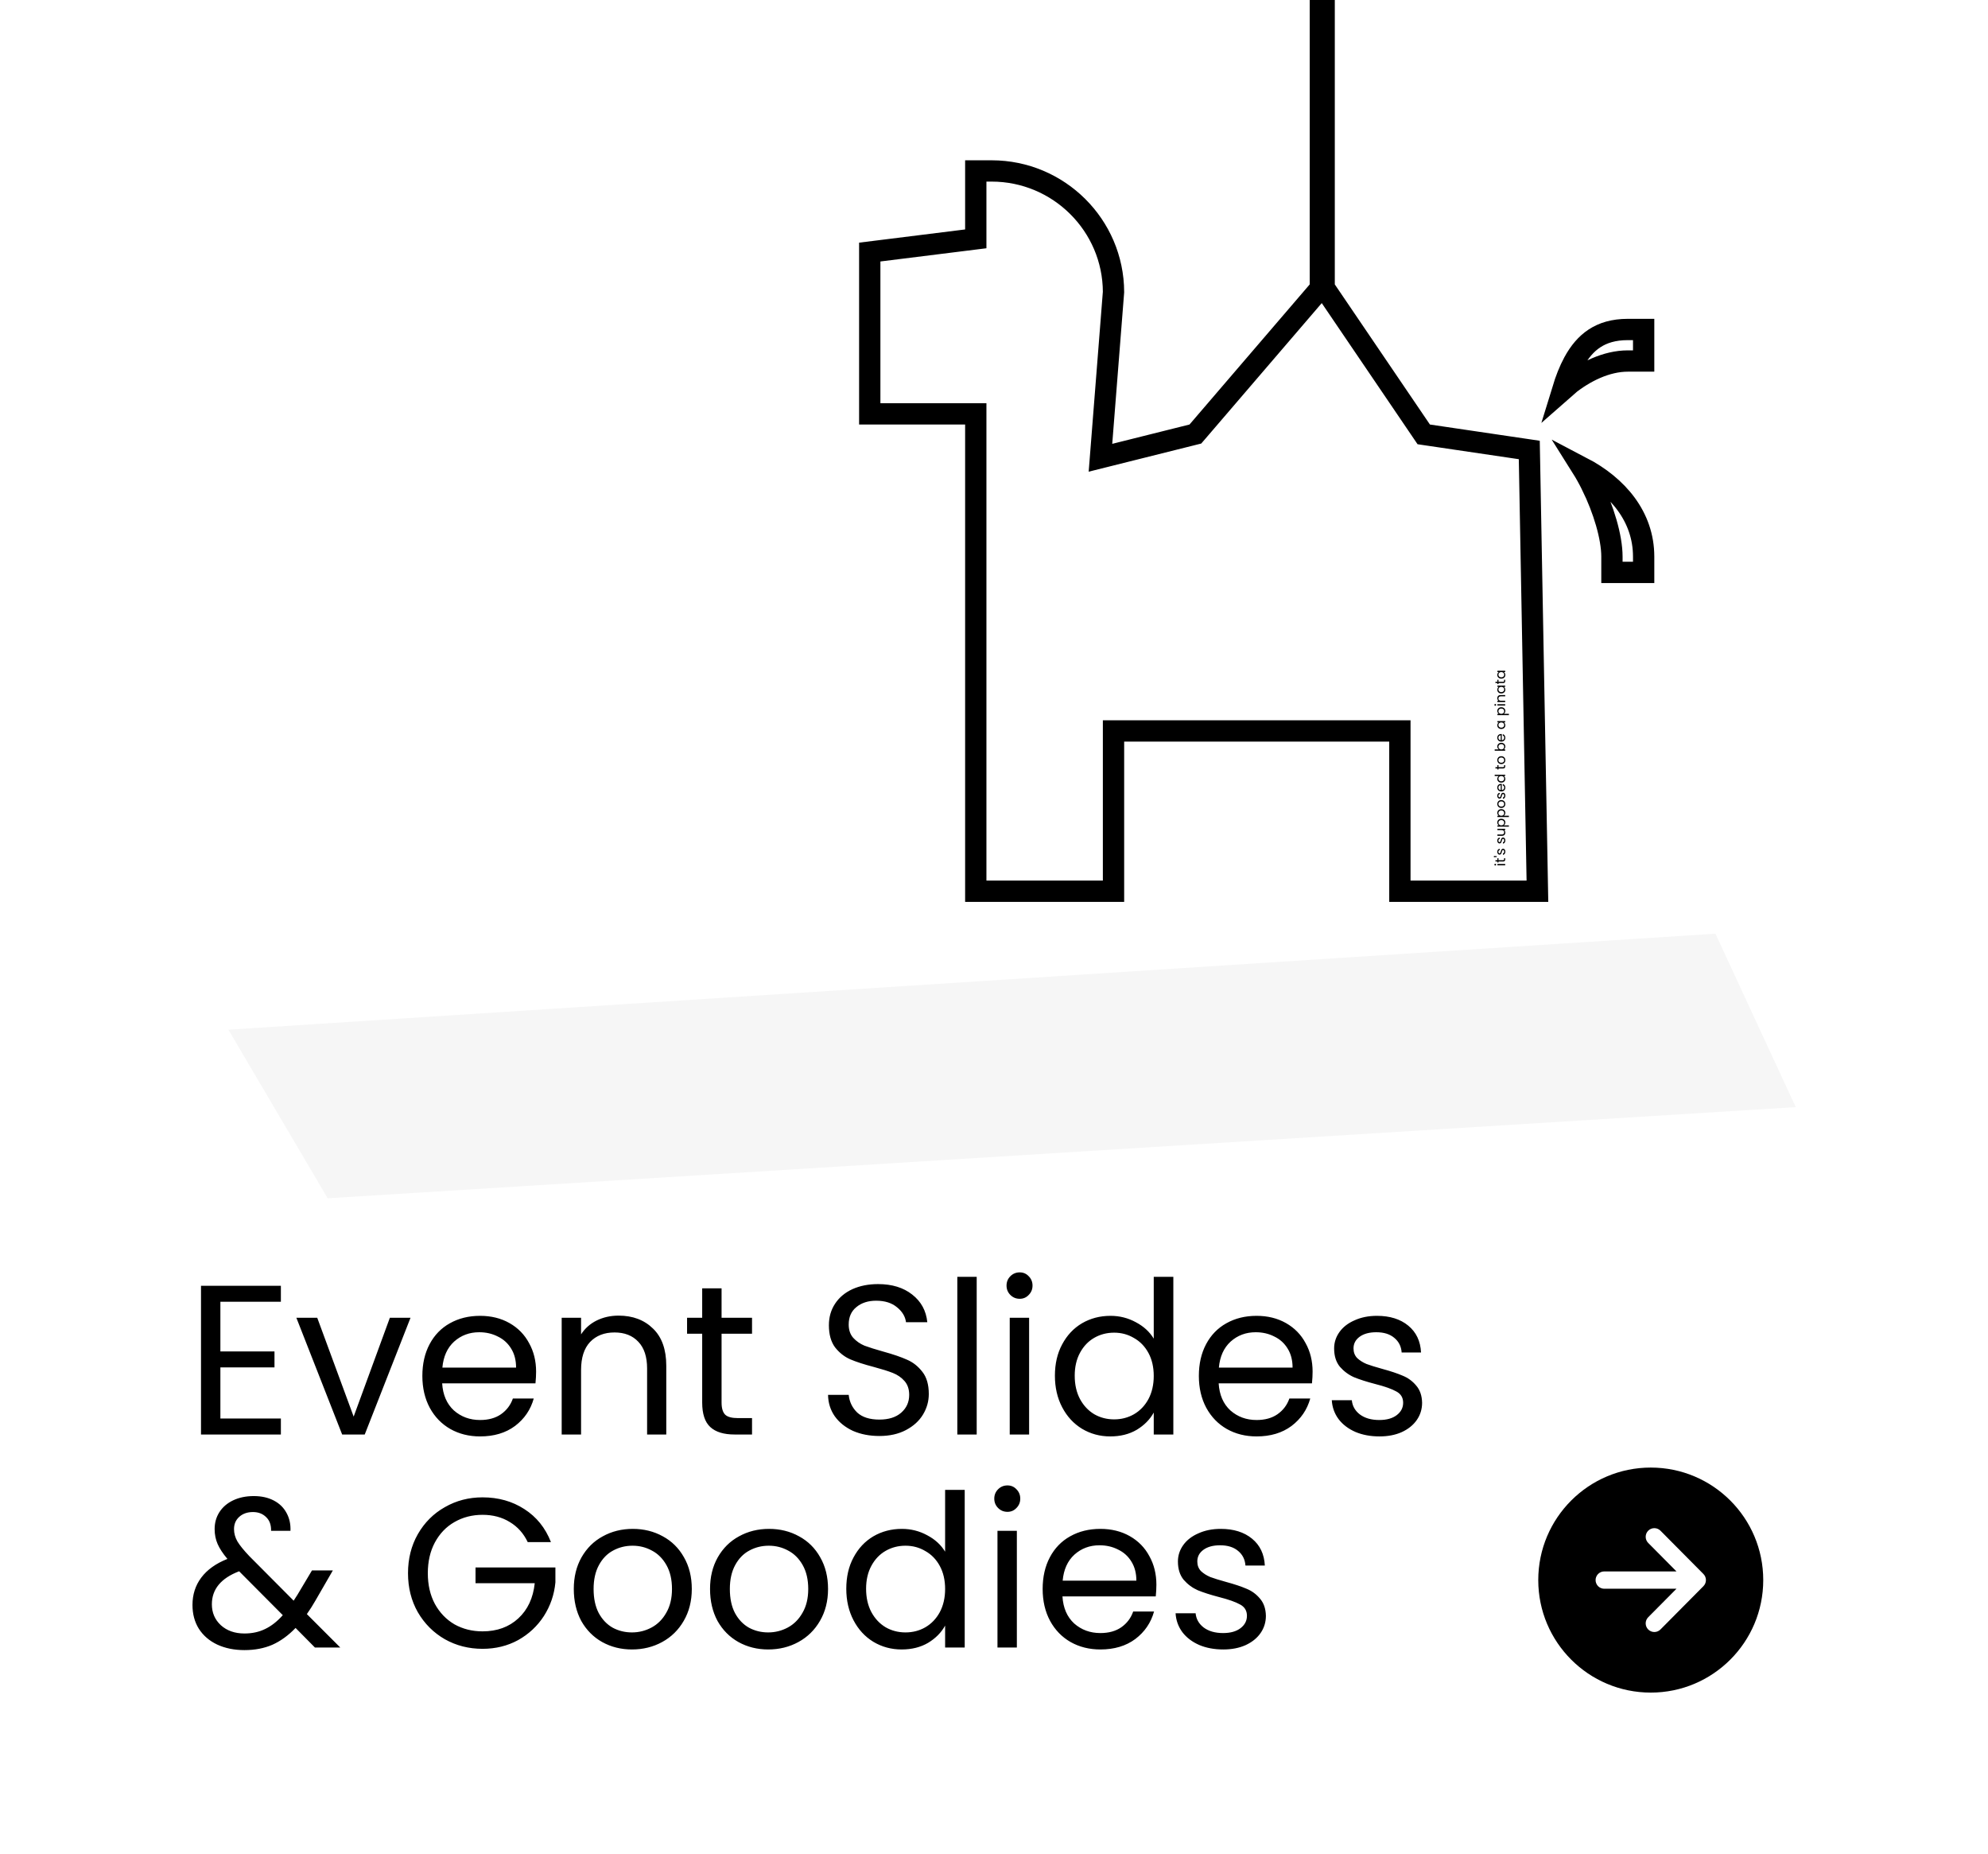
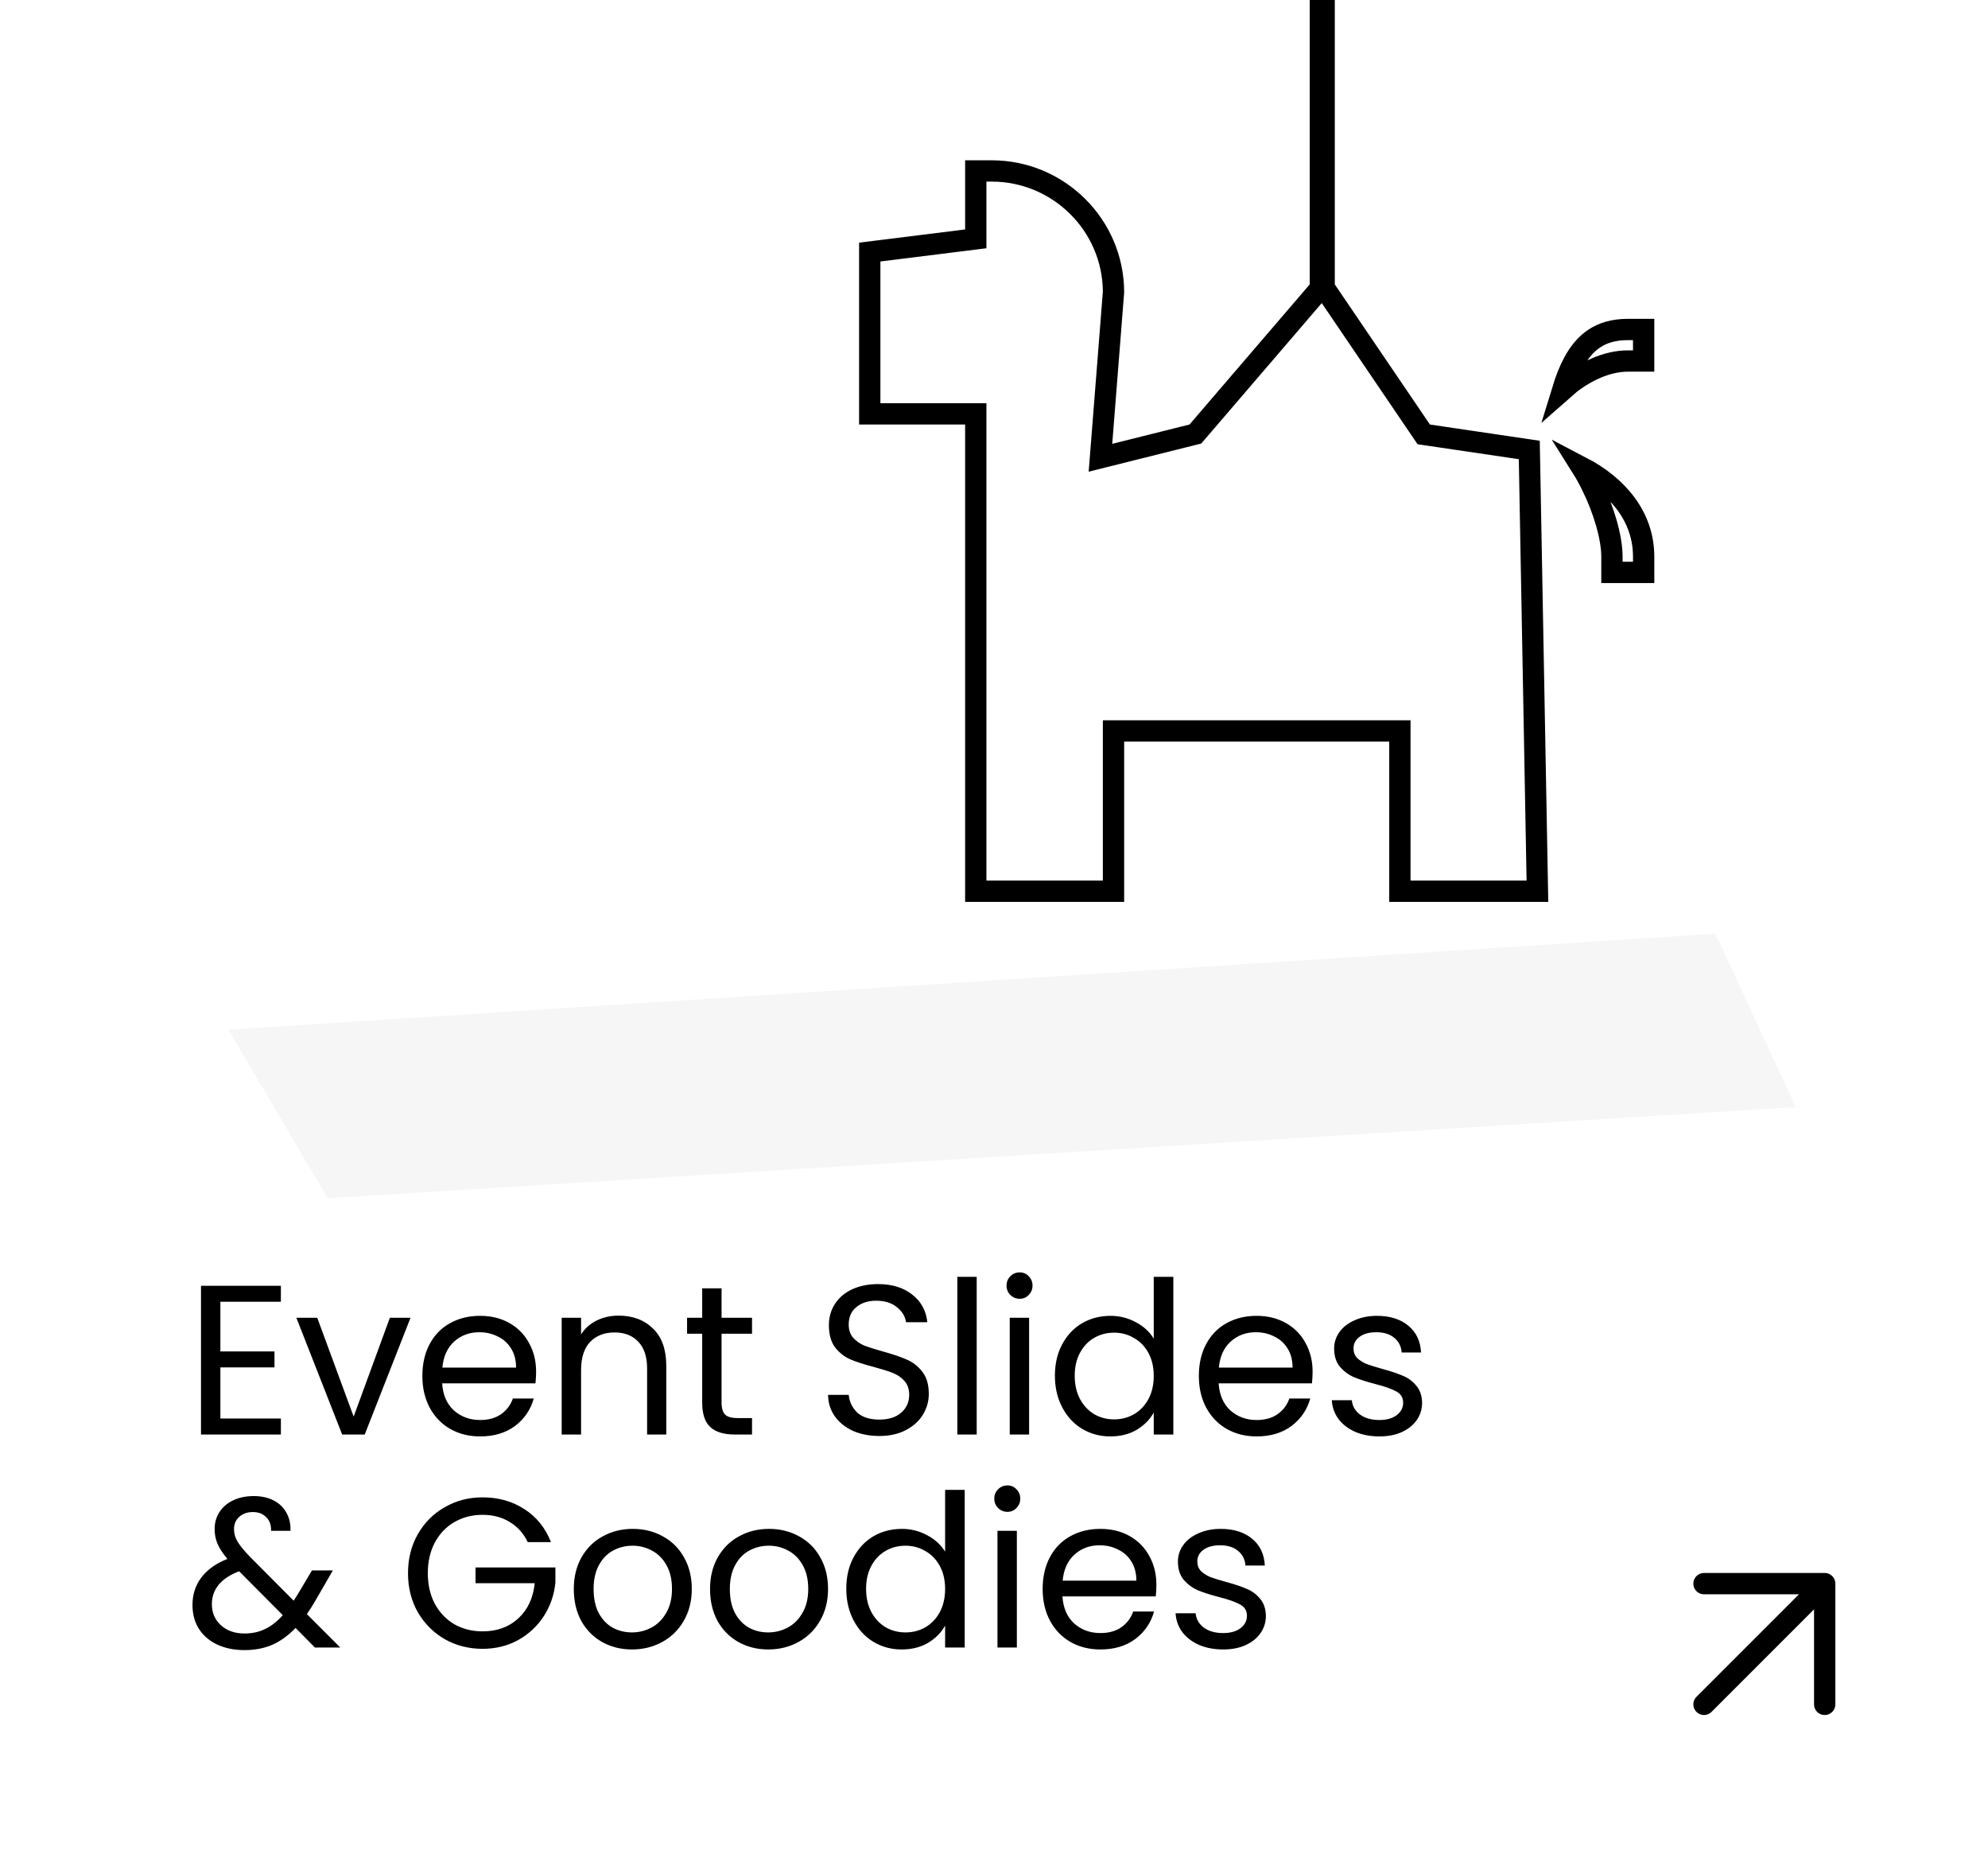
- <svg xmlns="http://www.w3.org/2000/svg" width="280" height="261" fill="none">
-   <path d="M248.344 222.5c0-8.75-7.094-15.844-15.844-15.844s-15.844 7.094-15.844 15.844 7.094 15.844 15.844 15.844 15.844-7.094 15.844-15.844zm-16.198 6.959c-.114-.113-.204-.247-.266-.394-.062-.148-.094-.306-.095-.466 0-.16.031-.319.091-.467.061-.148.15-.283.263-.397l3.985-4.016h-10.175c-.323 0-.633-.129-.862-.357-.228-.229-.357-.539-.357-.862 0-.323.129-.633.357-.862.229-.228.539-.357.862-.357h10.175l-3.985-4.016c-.113-.114-.202-.249-.263-.397-.06-.148-.091-.307-.09-.467 0-.16.033-.319.094-.466.062-.148.153-.282.267-.395.113-.113.248-.202.396-.262.149-.061.307-.092.467-.091.324.001.633.131.861.361l6.047 6.094c.227.228.354.536.354.858 0 .322-.127.63-.354.858l-6.047 6.094c-.113.114-.247.205-.395.267-.147.062-.306.094-.466.094-.16.001-.319-.03-.467-.091-.149-.06-.284-.15-.397-.263z" fill="#000" />
+ <svg xmlns="http://www.w3.org/2000/svg" fill="none" viewBox="0 0 280 261">
  <path d="M32.171 145l209.441-13.522 11.311 24.42-206.772 12.837L32.171 145z" fill="#F6F6F6" />
  <path d="M185.967 40.049V1.5h.533v39.01l.259.382 13.398 19.73.37.545.652.096 14.213 2.1 1.147 62.137h-19.372v-22.572h-40.334V125.5h-19.4V58.279H122.5V35.495l13.619-1.697 1.314-.164v-9.562h2.234c9.449 0 17.135 7.647 17.166 17.046l-1.675 21.264-.164 2.079 2.023-.506 10.882-2.721.463-.116.312-.362 16.931-19.73.362-.421v-.555zm34.787 14.269c-.223.18-.443.367-.658.558.433-1.412.936-2.713 1.559-3.86.795-1.462 1.748-2.599 2.936-3.374 1.176-.768 2.676-1.246 4.676-1.246h2.233v4.441h-2.233c-2.993 0-6.069 1.5-8.513 3.48zm3.421 13.998c-.428-.865-.897-1.713-1.399-2.511 5.069 2.649 8.724 6.957 8.724 12.579v2.221h-4.467v-2.221c0-2.75-1.185-6.684-2.858-10.067z" stroke="#000" stroke-width="3" />
-   <path d="M210.726 121.752c0 .035-.012.064-.036.088-.024.024-.053.036-.088.036-.035 0-.064-.012-.088-.036-.024-.024-.036-.053-.036-.088 0-.033.012-.061.036-.084.024-.024.053-.036.088-.036.035 0 .064.012.088.036.024.023.036.051.036.084zm.178-.088H212v.182h-1.096v-.182zm.15-.532h.646c.053 0 .091-.012.114-.034.021-.023.032-.062.032-.118v-.134H212v.164c0 .101-.023.177-.07.228-.047.05-.123.076-.23.076h-.646v.142h-.15v-.142h-.276v-.182h.276v-.286h.15v.286zm-.646-.599l.398.024v.126l-.398.026v-.176zm1.61-.614c0 .084-.014.159-.042.226-.029.067-.069.119-.12.158-.052.039-.111.06-.178.064v-.188c.055-.005.099-.031.134-.076.035-.047.052-.107.052-.182 0-.069-.015-.124-.046-.164-.031-.04-.069-.06-.116-.06-.048 0-.083.021-.106.064-.024.043-.047.109-.07.198-.021.081-.043.148-.064.2-.023.051-.055.095-.098.132-.044.036-.101.054-.172.054-.056 0-.107-.017-.154-.05s-.083-.081-.11-.142c-.028-.061-.042-.131-.042-.21 0-.121.031-.219.092-.294.061-.075.145-.115.252-.12v.182c-.057.004-.103.027-.138.07-.035.041-.052.097-.052.168 0 .065.014.117.042.156.028.039.065.058.11.058.036 0 .066-.011.09-.034.023-.024.041-.053.056-.088.013-.036.029-.085.046-.148.021-.079.043-.143.064-.192.02-.049.051-.091.092-.126.041-.036.095-.055.162-.056.06 0 .114.017.162.05s.086.081.114.142c.027.06.04.129.04.208zm0-1.578c0 .084-.014.159-.042.226-.029.066-.069.119-.12.158-.052.038-.111.06-.178.064v-.188c.055-.006.099-.031.134-.076.035-.047.052-.108.052-.182 0-.07-.015-.124-.046-.164-.031-.04-.069-.06-.116-.06-.048 0-.083.021-.106.064-.024.042-.047.108-.07.198-.021.081-.043.148-.064.2-.023.05-.055.094-.098.132-.044.036-.101.054-.172.054-.056 0-.107-.017-.154-.05-.047-.034-.083-.081-.11-.142-.028-.062-.042-.132-.042-.21 0-.122.031-.22.092-.294.061-.075.145-.115.252-.12v.182c-.057.004-.103.027-.138.07-.035.041-.052.097-.052.168 0 .065.014.117.042.156.028.038.065.058.11.058.036 0 .066-.012.09-.034.023-.024.041-.054.056-.088.013-.036.029-.086.046-.148.021-.079.043-.143.064-.192.02-.05.051-.092.092-.126.041-.036.095-.055.162-.056.06 0 .114.016.162.05.048.033.086.08.114.142.027.06.04.129.04.208zm-1.114-1.629H212v.182h-.162c.056.035.1.083.132.146.031.061.046.129.046.204 0 .085-.017.162-.052.23-.036.068-.089.122-.16.162-.071.039-.157.058-.258.058h-.642v-.18h.618c.108 0 .191-.027.25-.082.057-.055.086-.129.086-.224 0-.097-.03-.174-.09-.23-.06-.056-.147-.084-.262-.084h-.602v-.182zm.202-.489c-.063-.036-.115-.09-.156-.16-.043-.072-.064-.156-.064-.25 0-.098.023-.186.07-.264.047-.08.113-.143.198-.188.084-.046.182-.068.294-.068.111 0 .209.022.296.068.087.045.154.108.202.188.048.078.072.166.072.264 0 .093-.021.176-.062.248-.043.07-.095.124-.158.162h.722v.182h-1.616v-.182h.202zm.342-.744c-.083 0-.155.016-.216.05-.061.033-.108.078-.14.136-.032.056-.048.118-.048.186 0 .066.017.128.05.186.032.056.079.101.142.136.061.033.133.05.214.05.083 0 .155-.017.218-.05.061-.035.109-.08.142-.136.032-.058.048-.12.048-.186 0-.068-.016-.13-.048-.186-.033-.058-.081-.103-.142-.136-.063-.034-.136-.05-.22-.05zm-.342-.608c-.063-.036-.115-.089-.156-.16-.043-.072-.064-.155-.064-.25 0-.097.023-.185.07-.264.047-.08.113-.143.198-.188.084-.045.182-.068.294-.068.111 0 .209.023.296.068.087.045.154.108.202.188.048.079.072.167.072.264 0 .093-.021.176-.062.248-.043.071-.095.125-.158.162h.722v.182h-1.616v-.182h.202zm.342-.744c-.083 0-.155.017-.216.05s-.108.079-.14.136c-.032.056-.048.118-.048.186 0 .067.017.129.05.186.032.056.079.101.142.136.061.033.133.05.214.05.083 0 .155-.017.218-.05.061-.035.109-.08.142-.136.032-.057.048-.119.048-.186 0-.068-.016-.13-.048-.186-.033-.057-.081-.103-.142-.136-.063-.033-.136-.05-.22-.05zm.57-.904c0 .103-.023.196-.07.28-.047.083-.113.148-.198.196-.087.047-.187.07-.3.07-.112 0-.211-.024-.296-.072-.087-.049-.153-.116-.198-.2-.047-.084-.07-.178-.07-.282 0-.104.023-.198.07-.282.045-.084.111-.15.196-.198.085-.049.185-.074.298-.074.113 0 .213.026.3.076.085.05.151.117.198.202.047.086.07.18.07.284zm-.16 0c0-.065-.015-.126-.046-.184-.031-.057-.077-.103-.138-.138-.061-.036-.136-.054-.224-.054s-.163.018-.224.052c-.061.035-.107.08-.136.136-.031.056-.046.117-.046.182 0 .067.015.128.046.184.029.055.075.099.136.132.061.034.136.05.224.05.089 0 .165-.016.226-.048.061-.033.107-.077.138-.132.029-.054.044-.114.044-.18zm.16-1.189c0 .084-.014.16-.042.226-.029.067-.069.12-.12.158-.052.039-.111.06-.178.064v-.188c.055-.005.099-.03.134-.076s.052-.107.052-.182c0-.069-.015-.124-.046-.164-.031-.04-.069-.06-.116-.06-.048 0-.083.022-.106.064-.024.043-.047.109-.07.198-.021.082-.043.148-.064.2-.023.051-.055.095-.098.132-.044.036-.101.054-.172.054-.056 0-.107-.016-.154-.05-.047-.033-.083-.08-.11-.142-.028-.061-.042-.131-.042-.21 0-.121.031-.219.092-.294.061-.074.145-.114.252-.12v.182c-.057.004-.103.028-.138.07-.035.042-.052.098-.052.168 0 .066.014.118.042.156.028.039.065.058.11.058.036 0 .066-.011.09-.034.023-.024.041-.053.056-.088.013-.036.029-.085.046-.148.021-.078.043-.142.064-.192.02-.049.051-.091.092-.126.041-.036.095-.054.162-.056.06 0 .114.017.162.05.048.034.086.081.114.142.027.06.04.13.04.208zm-.608-1.657c.035 0 .071.002.11.006v.876c.108-.006.193-.043.254-.11.06-.068.09-.15.09-.246 0-.078-.018-.144-.054-.196-.037-.053-.087-.09-.148-.112v-.196c.105.03.191.088.258.176.065.088.098.198.098.328 0 .104-.023.198-.07.28-.047.082-.113.146-.198.192-.087.047-.187.07-.3.07-.113 0-.213-.022-.298-.068-.085-.045-.151-.108-.196-.19-.047-.082-.07-.177-.07-.284 0-.104.023-.196.068-.276.045-.08.108-.141.188-.184.079-.044.168-.066.268-.066zm-.038.188c-.069 0-.129.016-.178.046-.051.031-.089.073-.114.126-.027.052-.04.11-.04.174 0 .092.029.171.088.236.059.064.14.101.244.11v-.692zm.076-.36c-.112 0-.21-.023-.294-.068-.085-.045-.151-.107-.198-.186-.047-.08-.07-.169-.07-.268 0-.085.02-.165.06-.238.039-.073.09-.129.154-.168h-.58v-.184H212v.184h-.206c.065.036.119.089.162.16.041.071.062.153.062.248 0 .097-.024.186-.072.266-.048.079-.115.141-.202.186-.087.045-.185.068-.296.068zm.002-.928c-.083 0-.155.017-.216.05s-.108.079-.14.136c-.033.056-.05.118-.05.186s.016.13.048.186c.032.056.079.101.14.134.061.033.133.05.216.05.084 0 .157-.017.22-.05.061-.033.109-.078.142-.134.032-.056.048-.118.048-.186s-.016-.13-.048-.186c-.033-.057-.081-.103-.142-.136-.063-.033-.135-.05-.218-.05zm-.396-1.247h.646c.053 0 .091-.011.114-.034.021-.022.032-.062.032-.118v-.134H212v.164c0 .102-.023.178-.07.228-.047.051-.123.076-.23.076h-.646v.142h-.15v-.142h-.276v-.182h.276v-.286h.15v.286zm.964-.984c0 .102-.023.196-.07.28-.047.082-.113.148-.198.196-.087.046-.187.07-.3.07-.112 0-.211-.024-.296-.072-.087-.05-.153-.116-.198-.2-.047-.084-.07-.178-.07-.282 0-.104.023-.198.07-.282.045-.084.111-.15.196-.198.085-.05.185-.074.298-.074.113 0 .213.025.3.076.085.049.151.116.198.202.047.085.07.18.07.284zm-.16 0c0-.066-.015-.127-.046-.184-.031-.058-.077-.104-.138-.138-.061-.036-.136-.054-.224-.054s-.163.017-.224.052c-.061.034-.107.08-.136.136-.031.056-.046.116-.046.182 0 .066.015.128.046.184.029.054.075.098.136.132.061.033.136.05.224.05.089 0 .165-.016.226-.048.061-.034.107-.078.138-.132.029-.055.044-.115.044-.18zm-.75-1.517c-.065-.037-.119-.092-.16-.164-.041-.072-.062-.154-.062-.246 0-.098.023-.187.07-.266.047-.078.113-.14.198-.186.084-.045.182-.068.294-.068.111 0 .209.023.296.068.087.046.154.108.202.188.048.079.072.167.072.264 0 .095-.021.178-.062.25-.041.071-.094.124-.158.16H212v.182h-1.48v-.182h.588zm.34-.744c-.083 0-.155.017-.216.05-.061.034-.108.079-.14.136-.032.056-.048.118-.048.186 0 .067.017.129.05.186.032.056.079.102.142.136.061.034.133.05.214.05.083 0 .155-.016.218-.05.061-.034.109-.08.142-.136.032-.057.048-.119.048-.186 0-.068-.016-.13-.048-.186-.033-.057-.081-.102-.142-.136-.063-.033-.136-.05-.22-.05zm-.038-1.425c.035 0 .071.002.11.006v.876c.108-.007.193-.044.254-.11.06-.068.09-.15.09-.246 0-.079-.018-.144-.054-.196-.037-.054-.087-.091-.148-.112v-.196c.105.029.191.088.258.176.065.088.098.197.098.328 0 .104-.023.197-.07.28-.047.081-.113.145-.198.192-.087.046-.187.07-.3.07-.113 0-.213-.023-.298-.068-.085-.046-.151-.109-.196-.19-.047-.083-.07-.178-.07-.284 0-.104.023-.196.068-.276.045-.08.108-.142.188-.184.079-.044.168-.066.268-.066zm-.038.188c-.069 0-.129.015-.178.046-.051.03-.089.072-.114.126-.027.052-.04.11-.04.174 0 .092.029.17.088.236.059.064.14.1.244.11v-.692zm.076-.894c-.112 0-.21-.022-.294-.068-.085-.045-.151-.107-.198-.186-.047-.08-.07-.168-.07-.266 0-.096.021-.179.062-.25.041-.07.093-.123.156-.158h-.2v-.184H212v.184h-.204c.064.036.117.09.16.162.041.071.062.154.062.248 0 .098-.024.186-.072.264-.048.079-.115.141-.202.186-.087.046-.185.068-.296.068zm.002-.928c-.083 0-.155.017-.216.05-.061.034-.108.079-.14.136-.033.056-.05.118-.05.186s.016.13.048.186c.032.056.079.101.14.134.061.034.133.05.216.05.084 0 .157-.016.22-.05.061-.033.109-.078.142-.134.032-.056.048-.118.048-.186s-.016-.13-.048-.186c-.033-.057-.081-.102-.142-.136-.063-.033-.135-.05-.218-.05zm-.344-1.207c-.063-.036-.115-.089-.156-.16-.043-.072-.064-.155-.064-.25 0-.097.023-.185.07-.264.047-.08.113-.143.198-.188.084-.045.182-.068.294-.068.111 0 .209.023.296.068.087.045.154.108.202.188.048.079.072.167.072.264 0 .094-.021.176-.062.248-.043.071-.095.125-.158.162h.722v.182h-1.616v-.182h.202zm.342-.744c-.083 0-.155.017-.216.05-.061.033-.108.079-.14.136-.032.056-.048.117-.048.185 0 .067.017.129.05.186.032.056.079.102.142.136.061.034.133.05.214.05.083 0 .155-.016.218-.05.061-.034.109-.08.142-.136.032-.057.048-.119.048-.186 0-.068-.016-.13-.048-.185-.033-.057-.081-.103-.142-.136-.063-.033-.136-.05-.22-.05zm-.722-.52c0 .035-.012.064-.036.088-.024.024-.053.036-.088.036-.035 0-.064-.012-.088-.036-.024-.024-.036-.053-.036-.088 0-.033.012-.061.036-.084.024-.024.053-.036.088-.036.035 0 .064.012.088.036.024.023.036.051.036.084zm.178-.088H212v.182h-1.096v-.182zm-.02-.844c0-.133.041-.241.122-.324.08-.083.196-.124.348-.124H212v.18h-.62c-.109 0-.193.027-.25.082-.059.055-.088.129-.088.224 0 .096.03.173.09.23.06.056.147.084.262.084H212v.182h-1.096v-.182h.156c-.056-.036-.099-.085-.13-.146-.031-.063-.046-.131-.046-.206zm.564-.677c-.112 0-.21-.023-.294-.068-.085-.045-.151-.107-.198-.186-.047-.08-.07-.169-.07-.266 0-.096.021-.179.062-.25.041-.071.093-.123.156-.158h-.2v-.184H212v.184h-.204c.064.036.117.09.16.162.041.071.062.153.062.248 0 .097-.024.185-.072.264-.048.079-.115.141-.202.186-.087.045-.185.068-.296.068zm.002-.928c-.083 0-.155.017-.216.05-.061.033-.108.079-.14.136-.033.056-.05.118-.05.186s.016.13.048.186c.032.056.079.101.14.134.061.033.133.05.216.05.084 0 .157-.017.22-.05.061-.033.109-.078.142-.134.032-.056.048-.118.048-.186s-.016-.13-.048-.186c-.033-.057-.081-.103-.142-.136-.063-.033-.135-.05-.218-.05zm-.396-.714h.646c.053 0 .091-.011.114-.034.021-.023.032-.062.032-.118v-.134H212v.164c0 .101-.023.177-.07.228-.047.051-.123.076-.23.076h-.646v.142h-.15v-.142h-.276v-.182h.276v-.286h.15v.286zm.394-.439c-.112 0-.21-.023-.294-.068-.085-.045-.151-.107-.198-.186-.047-.08-.07-.169-.07-.266 0-.096.021-.179.062-.25.041-.071.093-.123.156-.158h-.2v-.184H212v.184h-.204c.064.036.117.09.16.162.041.071.062.153.062.248 0 .097-.024.185-.072.264-.048.079-.115.141-.202.186-.087.045-.185.068-.296.068zm.002-.928c-.083 0-.155.017-.216.05-.061.033-.108.079-.14.136-.033.056-.05.118-.05.186s.016.13.048.186c.032.056.079.101.14.134.061.033.133.05.216.05.084 0 .157-.017.22-.05.061-.033.109-.078.142-.134.032-.056.048-.118.048-.186s-.016-.13-.048-.186c-.033-.057-.081-.103-.142-.136-.063-.033-.135-.05-.218-.05zM31.04 183.31v6.99h7.62v2.25h-7.62v7.2h8.52V202H28.31v-20.94h11.25v2.25h-8.52zm18.771 16.17l5.1-13.92h2.91l-6.45 16.44h-3.18l-6.45-16.44h2.94l5.13 13.92zm25.696-6.33c0 .52-.03 1.07-.09 1.65h-13.14c.1 1.62.65 2.89 1.65 3.81 1.02.9 2.25 1.35 3.69 1.35 1.18 0 2.16-.27 2.94-.81.8-.56 1.36-1.3 1.68-2.22h2.94c-.44 1.58-1.32 2.87-2.64 3.87-1.32.98-2.96 1.47-4.92 1.47-1.56 0-2.96-.35-4.2-1.05-1.22-.7-2.18-1.69-2.88-2.97-.7-1.3-1.05-2.8-1.05-4.5 0-1.7.34-3.19 1.02-4.47.68-1.28 1.63-2.26 2.85-2.94 1.24-.7 2.66-1.05 4.26-1.05 1.56 0 2.94.34 4.14 1.02 1.2.68 2.12 1.62 2.76 2.82.66 1.18.99 2.52.99 4.02zm-2.82-.57c0-1.04-.23-1.93-.69-2.67-.46-.76-1.09-1.33-1.89-1.71-.78-.4-1.65-.6-2.61-.6-1.38 0-2.56.44-3.54 1.32-.96.88-1.51 2.1-1.65 3.66h10.38zm14.434-7.32c2 0 3.62.61 4.86 1.83 1.24 1.2 1.86 2.94 1.86 5.22V202h-2.7v-9.3c0-1.64-.41-2.89-1.23-3.75-.82-.88-1.94-1.32-3.36-1.32-1.44 0-2.59.45-3.45 1.35-.84.9-1.26 2.21-1.26 3.93V202h-2.73v-16.44h2.73v2.34c.54-.84 1.27-1.49 2.19-1.95.94-.46 1.97-.69 3.09-.69zm14.509 2.55v9.69c0 .8.17 1.37.51 1.71.34.32.93.48 1.77.48h2.01V202h-2.46c-1.52 0-2.66-.35-3.42-1.05-.76-.7-1.14-1.85-1.14-3.45v-9.69h-2.13v-2.25h2.13v-4.14h2.73v4.14h4.29v2.25h-4.29zm22.226 14.4c-1.38 0-2.62-.24-3.72-.72-1.08-.5-1.93-1.18-2.55-2.04-.62-.88-.94-1.89-.96-3.03h2.91c.1.98.5 1.81 1.2 2.49.72.66 1.76.99 3.12.99 1.3 0 2.32-.32 3.06-.96.76-.66 1.14-1.5 1.14-2.52 0-.8-.22-1.45-.66-1.95-.44-.5-.99-.88-1.65-1.14-.66-.26-1.55-.54-2.67-.84-1.38-.36-2.49-.72-3.33-1.08-.82-.36-1.53-.92-2.13-1.68-.58-.78-.87-1.82-.87-3.12 0-1.14.29-2.15.87-3.03.58-.88 1.39-1.56 2.43-2.04 1.06-.48 2.27-.72 3.63-.72 1.96 0 3.56.49 4.8 1.47 1.26.98 1.97 2.28 2.13 3.9h-3c-.1-.8-.52-1.5-1.26-2.1-.74-.62-1.72-.93-2.94-.93-1.14 0-2.07.3-2.79.9-.72.58-1.08 1.4-1.08 2.46 0 .76.21 1.38.63 1.86.44.48.97.85 1.59 1.11.64.24 1.53.52 2.67.84 1.38.38 2.49.76 3.33 1.14.84.36 1.56.93 2.16 1.71.6.76.9 1.8.9 3.12 0 1.02-.27 1.98-.81 2.88-.54.9-1.34 1.63-2.4 2.19-1.06.56-2.31.84-3.75.84zm13.707-22.41V202h-2.73v-22.2h2.73zm6.063 3.09c-.52 0-.96-.18-1.32-.54-.36-.36-.54-.8-.54-1.32s.18-.96.54-1.32c.36-.36.8-.54 1.32-.54.5 0 .92.18 1.26.54.36.36.54.8.54 1.32s-.18.96-.54 1.32c-.34.36-.76.54-1.26.54zm1.32 2.67V202h-2.73v-16.44h2.73zm3.633 8.16c0-1.68.34-3.15 1.02-4.41.68-1.28 1.61-2.27 2.79-2.97 1.2-.7 2.54-1.05 4.02-1.05 1.28 0 2.47.3 3.57.9 1.1.58 1.94 1.35 2.52 2.31v-8.7h2.76V202h-2.76v-3.09c-.54.98-1.34 1.79-2.4 2.43-1.06.62-2.3.93-3.72.93-1.46 0-2.79-.36-3.99-1.08-1.18-.72-2.11-1.73-2.79-3.03-.68-1.3-1.02-2.78-1.02-4.44zm13.92.03c0-1.24-.25-2.32-.75-3.24-.5-.92-1.18-1.62-2.04-2.1-.84-.5-1.77-.75-2.79-.75s-1.95.24-2.79.72c-.84.48-1.51 1.18-2.01 2.1-.5.92-.75 2-.75 3.24 0 1.26.25 2.36.75 3.3.5.92 1.17 1.63 2.01 2.13.84.48 1.77.72 2.79.72s1.95-.24 2.79-.72c.86-.5 1.54-1.21 2.04-2.13.5-.94.75-2.03.75-3.27zm22.374-.6c0 .52-.03 1.07-.09 1.65h-13.14c.1 1.62.65 2.89 1.65 3.81 1.02.9 2.25 1.35 3.69 1.35 1.18 0 2.16-.27 2.94-.81.8-.56 1.36-1.3 1.68-2.22h2.94c-.44 1.58-1.32 2.87-2.64 3.87-1.32.98-2.96 1.47-4.92 1.47-1.56 0-2.96-.35-4.2-1.05-1.22-.7-2.18-1.69-2.88-2.97-.7-1.3-1.05-2.8-1.05-4.5 0-1.7.34-3.19 1.02-4.47.68-1.28 1.63-2.26 2.85-2.94 1.24-.7 2.66-1.05 4.26-1.05 1.56 0 2.94.34 4.14 1.02 1.2.68 2.12 1.62 2.76 2.82.66 1.18.99 2.52.99 4.02zm-2.82-.57c0-1.04-.23-1.93-.69-2.67-.46-.76-1.09-1.33-1.89-1.71-.78-.4-1.65-.6-2.61-.6-1.38 0-2.56.44-3.54 1.32-.96.88-1.51 2.1-1.65 3.66h10.38zm12.243 9.69c-1.26 0-2.39-.21-3.39-.63-1-.44-1.79-1.04-2.37-1.8-.58-.78-.9-1.67-.96-2.67h2.82c.08.82.46 1.49 1.14 2.01.7.52 1.61.78 2.73.78 1.04 0 1.86-.23 2.46-.69.6-.46.9-1.04.9-1.74 0-.72-.32-1.25-.96-1.59-.64-.36-1.63-.71-2.97-1.05-1.22-.32-2.22-.64-3-.96-.76-.34-1.42-.83-1.98-1.47-.54-.66-.81-1.52-.81-2.58 0-.84.25-1.61.75-2.31s1.21-1.25 2.13-1.65c.92-.42 1.97-.63 3.15-.63 1.82 0 3.29.46 4.41 1.38 1.12.92 1.72 2.18 1.8 3.78h-2.73c-.06-.86-.41-1.55-1.05-2.07-.62-.52-1.46-.78-2.52-.78-.98 0-1.76.21-2.34.63-.58.42-.87.97-.87 1.65 0 .54.17.99.51 1.35.36.34.8.62 1.32.84.54.2 1.28.43 2.22.69 1.18.32 2.14.64 2.88.96.74.3 1.37.76 1.89 1.38.54.62.82 1.43.84 2.43 0 .9-.25 1.71-.75 2.43-.5.72-1.21 1.29-2.13 1.71-.9.4-1.94.6-3.12.6zM44.36 232l-2.73-2.76c-1.02 1.06-2.11 1.85-3.27 2.37-1.16.5-2.47.75-3.93.75-1.44 0-2.72-.26-3.84-.78-1.1-.52-1.96-1.26-2.58-2.22-.6-.96-.9-2.08-.9-3.36 0-1.46.41-2.74 1.23-3.84.84-1.12 2.07-2 3.69-2.64-.64-.76-1.1-1.46-1.38-2.1-.28-.64-.42-1.34-.42-2.1 0-.88.22-1.67.66-2.37.46-.72 1.11-1.28 1.95-1.68.84-.4 1.81-.6 2.91-.6 1.08 0 2.02.21 2.82.63.8.42 1.4 1.01 1.8 1.77.4.74.58 1.57.54 2.49h-2.73c.02-.82-.21-1.46-.69-1.92-.48-.48-1.1-.72-1.86-.72-.8 0-1.45.23-1.95.69-.48.44-.72 1.01-.72 1.71 0 .6.16 1.18.48 1.74.34.56.9 1.25 1.68 2.07l6.24 6.27.54-.84 2.04-3.42h2.94l-2.46 4.26c-.34.6-.74 1.23-1.2 1.89l4.71 4.71h-3.57zm-9.93-1.98c1.08 0 2.05-.21 2.91-.63.88-.42 1.71-1.07 2.49-1.95l-6.15-6.18c-2.56.98-3.84 2.53-3.84 4.65 0 1.18.42 2.16 1.26 2.94.86.78 1.97 1.17 3.33 1.17zm39.896-12.87c-.58-1.22-1.42-2.16-2.52-2.82-1.1-.68-2.38-1.02-3.84-1.02s-2.78.34-3.96 1.02c-1.16.66-2.08 1.62-2.76 2.88-.66 1.24-.99 2.68-.99 4.32 0 1.64.33 3.08.99 4.32.68 1.24 1.6 2.2 2.76 2.88 1.18.66 2.5.99 3.96.99 2.04 0 3.72-.61 5.04-1.83 1.32-1.22 2.09-2.87 2.31-4.95h-8.34v-2.22h11.25v2.1c-.16 1.72-.7 3.3-1.62 4.74-.92 1.42-2.13 2.55-3.63 3.39-1.5.82-3.17 1.23-5.01 1.23-1.94 0-3.71-.45-5.31-1.35-1.6-.92-2.87-2.19-3.81-3.81-.92-1.62-1.38-3.45-1.38-5.49s.46-3.87 1.38-5.49c.94-1.64 2.21-2.91 3.81-3.81 1.6-.92 3.37-1.38 5.31-1.38 2.22 0 4.18.55 5.88 1.65 1.72 1.1 2.97 2.65 3.75 4.65h-3.27zm14.68 15.12c-1.54 0-2.94-.35-4.2-1.05-1.24-.7-2.22-1.69-2.94-2.97-.7-1.3-1.05-2.8-1.05-4.5 0-1.68.36-3.16 1.08-4.44.74-1.3 1.74-2.29 3-2.97 1.26-.7 2.67-1.05 4.23-1.05 1.56 0 2.97.35 4.23 1.05 1.26.68 2.25 1.66 2.97 2.94.74 1.28 1.11 2.77 1.11 4.47 0 1.7-.38 3.2-1.14 4.5-.74 1.28-1.75 2.27-3.03 2.97-1.28.7-2.7 1.05-4.26 1.05zm0-2.4c.98 0 1.9-.23 2.76-.69.86-.46 1.55-1.15 2.07-2.07.54-.92.81-2.04.81-3.36 0-1.32-.26-2.44-.78-3.36-.52-.92-1.2-1.6-2.04-2.04-.84-.46-1.75-.69-2.73-.69-1 0-1.92.23-2.76.69-.82.44-1.48 1.12-1.98 2.04-.5.92-.75 2.04-.75 3.36 0 1.34.24 2.47.72 3.39.5.92 1.16 1.61 1.98 2.07.82.44 1.72.66 2.7.66zm19.19 2.4c-1.54 0-2.94-.35-4.2-1.05-1.24-.7-2.22-1.69-2.94-2.97-.7-1.3-1.05-2.8-1.05-4.5 0-1.68.36-3.16 1.08-4.44.74-1.3 1.74-2.29 3-2.97 1.26-.7 2.67-1.05 4.23-1.05 1.56 0 2.97.35 4.23 1.05 1.26.68 2.25 1.66 2.97 2.94.74 1.28 1.11 2.77 1.11 4.47 0 1.7-.38 3.2-1.14 4.5-.74 1.28-1.75 2.27-3.03 2.97-1.28.7-2.7 1.05-4.26 1.05zm0-2.4c.98 0 1.9-.23 2.76-.69.86-.46 1.55-1.15 2.07-2.07.54-.92.81-2.04.81-3.36 0-1.32-.26-2.44-.78-3.36-.52-.92-1.2-1.6-2.04-2.04-.84-.46-1.75-.69-2.73-.69-1 0-1.92.23-2.76.69-.82.44-1.48 1.12-1.98 2.04-.5.92-.75 2.04-.75 3.36 0 1.34.24 2.47.72 3.39.5.92 1.16 1.61 1.98 2.07.82.44 1.72.66 2.7.66zm10.999-6.15c0-1.68.34-3.15 1.02-4.41.68-1.28 1.61-2.27 2.79-2.97 1.2-.7 2.54-1.05 4.02-1.05 1.28 0 2.47.3 3.57.9 1.1.58 1.94 1.35 2.52 2.31v-8.7h2.76V232h-2.76v-3.09c-.54.98-1.34 1.79-2.4 2.43-1.06.62-2.3.93-3.72.93-1.46 0-2.79-.36-3.99-1.08-1.18-.72-2.11-1.73-2.79-3.03-.68-1.3-1.02-2.78-1.02-4.44zm13.92.03c0-1.24-.25-2.32-.75-3.24-.5-.92-1.18-1.62-2.04-2.1-.84-.5-1.77-.75-2.79-.75s-1.95.24-2.79.72c-.84.48-1.51 1.18-2.01 2.1-.5.92-.75 2-.75 3.24 0 1.26.25 2.36.75 3.3.5.92 1.17 1.63 2.01 2.13.84.48 1.77.72 2.79.72s1.95-.24 2.79-.72c.86-.5 1.54-1.21 2.04-2.13.5-.94.75-2.03.75-3.27zm8.784-10.86c-.52 0-.96-.18-1.32-.54-.36-.36-.54-.8-.54-1.32s.18-.96.54-1.32c.36-.36.8-.54 1.32-.54.5 0 .92.18 1.26.54.36.36.54.8.54 1.32s-.18.96-.54 1.32c-.34.36-.76.54-1.26.54zm1.32 2.67V232h-2.73v-16.44h2.73zm19.653 7.59c0 .52-.03 1.07-.09 1.65h-13.14c.1 1.62.65 2.89 1.65 3.81 1.02.9 2.25 1.35 3.69 1.35 1.18 0 2.16-.27 2.94-.81.8-.56 1.36-1.3 1.68-2.22h2.94c-.44 1.58-1.32 2.87-2.64 3.87-1.32.98-2.96 1.47-4.92 1.47-1.56 0-2.96-.35-4.2-1.05-1.22-.7-2.18-1.69-2.88-2.97-.7-1.3-1.05-2.8-1.05-4.5 0-1.7.34-3.19 1.02-4.47.68-1.28 1.63-2.26 2.85-2.94 1.24-.7 2.66-1.05 4.26-1.05 1.56 0 2.94.34 4.14 1.02 1.2.68 2.12 1.62 2.76 2.82.66 1.18.99 2.52.99 4.02zm-2.82-.57c0-1.04-.23-1.93-.69-2.67-.46-.76-1.09-1.33-1.89-1.71-.78-.4-1.65-.6-2.61-.6-1.38 0-2.56.44-3.54 1.32-.96.88-1.51 2.1-1.65 3.66h10.38zm12.243 9.69c-1.26 0-2.39-.21-3.39-.63-1-.44-1.79-1.04-2.37-1.8-.58-.78-.9-1.67-.96-2.67h2.82c.08.82.46 1.49 1.14 2.01.7.52 1.61.78 2.73.78 1.04 0 1.86-.23 2.46-.69.6-.46.9-1.04.9-1.74 0-.72-.32-1.25-.96-1.59-.64-.36-1.63-.71-2.97-1.05-1.22-.32-2.22-.64-3-.96-.76-.34-1.42-.83-1.98-1.47-.54-.66-.81-1.52-.81-2.58 0-.84.25-1.61.75-2.31s1.21-1.25 2.13-1.65c.92-.42 1.97-.63 3.15-.63 1.82 0 3.29.46 4.41 1.38 1.12.92 1.72 2.18 1.8 3.78h-2.73c-.06-.86-.41-1.55-1.05-2.07-.62-.52-1.46-.78-2.52-.78-.98 0-1.76.21-2.34.63-.58.42-.87.97-.87 1.65 0 .54.17.99.51 1.35.36.34.8.62 1.32.84.54.2 1.28.43 2.22.69 1.18.32 2.14.64 2.88.96.74.3 1.37.76 1.89 1.38.54.62.82 1.43.84 2.43 0 .9-.25 1.71-.75 2.43-.5.72-1.21 1.29-2.13 1.71-.9.4-1.94.6-3.12.6z" fill="#000" />
+   <path d="M31.04 183.31v6.99h7.62v2.25h-7.62v7.2h8.52V202H28.31v-20.94h11.25v2.25h-8.52zm18.771 16.17l5.1-13.92h2.91l-6.45 16.44h-3.18l-6.45-16.44h2.94l5.13 13.92zm25.696-6.33c0 .52-.03 1.07-.09 1.65h-13.14c.1 1.62.65 2.89 1.65 3.81 1.02.9 2.25 1.35 3.69 1.35 1.18 0 2.16-.27 2.94-.81.8-.56 1.36-1.3 1.68-2.22h2.94c-.44 1.58-1.32 2.87-2.64 3.87-1.32.98-2.96 1.47-4.92 1.47-1.56 0-2.96-.35-4.2-1.05-1.22-.7-2.18-1.69-2.88-2.97-.7-1.3-1.05-2.8-1.05-4.5 0-1.7.34-3.19 1.02-4.47.68-1.28 1.63-2.26 2.85-2.94 1.24-.7 2.66-1.05 4.26-1.05 1.56 0 2.94.34 4.14 1.02 1.2.68 2.12 1.62 2.76 2.82.66 1.18.99 2.52.99 4.02zm-2.82-.57c0-1.04-.23-1.93-.69-2.67-.46-.76-1.09-1.33-1.89-1.71-.78-.4-1.65-.6-2.61-.6-1.38 0-2.56.44-3.54 1.32-.96.88-1.51 2.1-1.65 3.66h10.38zm14.434-7.32c2 0 3.62.61 4.86 1.83 1.24 1.2 1.86 2.94 1.86 5.22V202h-2.7v-9.3c0-1.64-.41-2.89-1.23-3.75-.82-.88-1.94-1.32-3.36-1.32-1.44 0-2.59.45-3.45 1.35-.84.9-1.26 2.21-1.26 3.93V202h-2.73v-16.44h2.73v2.34c.54-.84 1.27-1.49 2.19-1.95.94-.46 1.97-.69 3.09-.69zm14.509 2.55v9.69c0 .8.17 1.37.51 1.71.34.32.93.48 1.77.48h2.01V202h-2.46c-1.52 0-2.66-.35-3.42-1.05-.76-.7-1.14-1.85-1.14-3.45v-9.69h-2.13v-2.25h2.13v-4.14h2.73v4.14h4.29v2.25h-4.29zm22.226 14.4c-1.38 0-2.62-.24-3.72-.72-1.08-.5-1.93-1.18-2.55-2.04-.62-.88-.94-1.89-.96-3.03h2.91c.1.98.5 1.81 1.2 2.49.72.66 1.76.99 3.12.99 1.3 0 2.32-.32 3.06-.96.76-.66 1.14-1.5 1.14-2.52 0-.8-.22-1.45-.66-1.95-.44-.5-.99-.88-1.65-1.14-.66-.26-1.55-.54-2.67-.84-1.38-.36-2.49-.72-3.33-1.08-.82-.36-1.53-.92-2.13-1.68-.58-.78-.87-1.82-.87-3.12 0-1.14.29-2.15.87-3.03.58-.88 1.39-1.56 2.43-2.04 1.06-.48 2.27-.72 3.63-.72 1.96 0 3.56.49 4.8 1.47 1.26.98 1.97 2.28 2.13 3.9h-3c-.1-.8-.52-1.5-1.26-2.1-.74-.62-1.72-.93-2.94-.93-1.14 0-2.07.3-2.79.9-.72.58-1.08 1.4-1.08 2.46 0 .76.21 1.38.63 1.86.44.48.97.85 1.59 1.11.64.24 1.53.52 2.67.84 1.38.38 2.49.76 3.33 1.14.84.36 1.56.93 2.16 1.71.6.76.9 1.8.9 3.12 0 1.02-.27 1.98-.81 2.88-.54.9-1.34 1.63-2.4 2.19-1.06.56-2.31.84-3.75.84zm13.707-22.41V202h-2.73v-22.2h2.73zm6.063 3.09c-.52 0-.96-.18-1.32-.54-.36-.36-.54-.8-.54-1.32s.18-.96.54-1.32c.36-.36.8-.54 1.32-.54.5 0 .92.18 1.26.54.36.36.54.8.54 1.32s-.18.96-.54 1.32c-.34.36-.76.54-1.26.54zm1.32 2.67V202h-2.73v-16.44h2.73zm3.633 8.16c0-1.68.34-3.15 1.02-4.41.68-1.28 1.61-2.27 2.79-2.97 1.2-.7 2.54-1.05 4.02-1.05 1.28 0 2.47.3 3.57.9 1.1.58 1.94 1.35 2.52 2.31v-8.7h2.76V202h-2.76v-3.09c-.54.98-1.34 1.79-2.4 2.43-1.06.62-2.3.93-3.72.93-1.46 0-2.79-.36-3.99-1.08-1.18-.72-2.11-1.73-2.79-3.03-.68-1.3-1.02-2.78-1.02-4.44zm13.92.03c0-1.24-.25-2.32-.75-3.24-.5-.92-1.18-1.62-2.04-2.1-.84-.5-1.77-.75-2.79-.75s-1.95.24-2.79.72c-.84.48-1.51 1.18-2.01 2.1-.5.92-.75 2-.75 3.24 0 1.26.25 2.36.75 3.3.5.92 1.17 1.63 2.01 2.13.84.48 1.77.72 2.79.72s1.95-.24 2.79-.72c.86-.5 1.54-1.21 2.04-2.13.5-.94.75-2.03.75-3.27zm22.374-.6c0 .52-.03 1.07-.09 1.65h-13.14c.1 1.62.65 2.89 1.65 3.81 1.02.9 2.25 1.35 3.69 1.35 1.18 0 2.16-.27 2.94-.81.8-.56 1.36-1.3 1.68-2.22h2.94c-.44 1.58-1.32 2.87-2.64 3.87-1.32.98-2.96 1.47-4.92 1.47-1.56 0-2.96-.35-4.2-1.05-1.22-.7-2.18-1.69-2.88-2.97-.7-1.3-1.05-2.8-1.05-4.5 0-1.7.34-3.19 1.02-4.47.68-1.28 1.63-2.26 2.85-2.94 1.24-.7 2.66-1.05 4.26-1.05 1.56 0 2.94.34 4.14 1.02 1.2.68 2.12 1.62 2.76 2.82.66 1.18.99 2.52.99 4.02zm-2.82-.57c0-1.04-.23-1.93-.69-2.67-.46-.76-1.09-1.33-1.89-1.71-.78-.4-1.65-.6-2.61-.6-1.38 0-2.56.44-3.54 1.32-.96.88-1.51 2.1-1.65 3.66h10.38zm12.243 9.69c-1.26 0-2.39-.21-3.39-.63-1-.44-1.79-1.04-2.37-1.8-.58-.78-.9-1.67-.96-2.67h2.82c.08.82.46 1.49 1.14 2.01.7.52 1.61.78 2.73.78 1.04 0 1.86-.23 2.46-.69.6-.46.9-1.04.9-1.74 0-.72-.32-1.25-.96-1.59-.64-.36-1.63-.71-2.97-1.05-1.22-.32-2.22-.64-3-.96-.76-.34-1.42-.83-1.98-1.47-.54-.66-.81-1.52-.81-2.58 0-.84.25-1.61.75-2.31s1.21-1.25 2.13-1.65c.92-.42 1.97-.63 3.15-.63 1.82 0 3.29.46 4.41 1.38 1.12.92 1.72 2.18 1.8 3.78h-2.73c-.06-.86-.41-1.55-1.05-2.07-.62-.52-1.46-.78-2.52-.78-.98 0-1.76.21-2.34.63-.58.42-.87.97-.87 1.65 0 .54.17.99.51 1.35.36.34.8.62 1.32.84.54.2 1.28.43 2.22.69 1.18.32 2.14.64 2.88.96.74.3 1.37.76 1.89 1.38.54.62.82 1.43.84 2.43 0 .9-.25 1.71-.75 2.43-.5.72-1.21 1.29-2.13 1.71-.9.4-1.94.6-3.12.6zM44.36 232l-2.73-2.76c-1.02 1.06-2.11 1.85-3.27 2.37-1.16.5-2.47.75-3.93.75-1.44 0-2.72-.26-3.84-.78-1.1-.52-1.96-1.26-2.58-2.22-.6-.96-.9-2.08-.9-3.36 0-1.46.41-2.74 1.23-3.84.84-1.12 2.07-2 3.69-2.64-.64-.76-1.1-1.46-1.38-2.1-.28-.64-.42-1.34-.42-2.1 0-.88.22-1.67.66-2.37.46-.72 1.11-1.28 1.95-1.68.84-.4 1.81-.6 2.91-.6 1.08 0 2.02.21 2.82.63.8.42 1.4 1.01 1.8 1.77.4.74.58 1.57.54 2.49h-2.73c.02-.82-.21-1.46-.69-1.92-.48-.48-1.1-.72-1.86-.72-.8 0-1.45.23-1.95.69-.48.44-.72 1.01-.72 1.71 0 .6.16 1.18.48 1.74.34.56.9 1.25 1.68 2.07l6.24 6.27.54-.84 2.04-3.42h2.94l-2.46 4.26c-.34.6-.74 1.23-1.2 1.89l4.71 4.71h-3.57zm-9.93-1.98c1.08 0 2.05-.21 2.91-.63.88-.42 1.71-1.07 2.49-1.95l-6.15-6.18c-2.56.98-3.84 2.53-3.84 4.65 0 1.18.42 2.16 1.26 2.94.86.78 1.97 1.17 3.33 1.17zm39.896-12.87c-.58-1.22-1.42-2.16-2.52-2.82-1.1-.68-2.38-1.02-3.84-1.02s-2.78.34-3.96 1.02c-1.16.66-2.08 1.62-2.76 2.88-.66 1.24-.99 2.68-.99 4.32 0 1.64.33 3.08.99 4.32.68 1.24 1.6 2.2 2.76 2.88 1.18.66 2.5.99 3.96.99 2.04 0 3.72-.61 5.04-1.83 1.32-1.22 2.09-2.87 2.31-4.95h-8.34v-2.22h11.25v2.1c-.16 1.72-.7 3.3-1.62 4.74-.92 1.42-2.13 2.55-3.63 3.39-1.5.82-3.17 1.23-5.01 1.23-1.94 0-3.71-.45-5.31-1.35-1.6-.92-2.87-2.19-3.81-3.81-.92-1.62-1.38-3.45-1.38-5.49s.46-3.87 1.38-5.49c.94-1.64 2.21-2.91 3.81-3.81 1.6-.92 3.37-1.38 5.31-1.38 2.22 0 4.18.55 5.88 1.65 1.72 1.1 2.97 2.65 3.75 4.65h-3.27zm14.68 15.12c-1.54 0-2.94-.35-4.2-1.05-1.24-.7-2.22-1.69-2.94-2.97-.7-1.3-1.05-2.8-1.05-4.5 0-1.68.36-3.16 1.08-4.44.74-1.3 1.74-2.29 3-2.97 1.26-.7 2.67-1.05 4.23-1.05 1.56 0 2.97.35 4.23 1.05 1.26.68 2.25 1.66 2.97 2.94.74 1.28 1.11 2.77 1.11 4.47 0 1.7-.38 3.2-1.14 4.5-.74 1.28-1.75 2.27-3.03 2.97-1.28.7-2.7 1.05-4.26 1.05zm0-2.4c.98 0 1.9-.23 2.76-.69.86-.46 1.55-1.15 2.07-2.07.54-.92.81-2.04.81-3.36 0-1.32-.26-2.44-.78-3.36-.52-.92-1.2-1.6-2.04-2.04-.84-.46-1.75-.69-2.73-.69-1 0-1.92.23-2.76.69-.82.44-1.48 1.12-1.98 2.04-.5.92-.75 2.04-.75 3.36 0 1.34.24 2.47.72 3.39.5.92 1.16 1.61 1.98 2.07.82.44 1.72.66 2.7.66zm19.19 2.4c-1.54 0-2.94-.35-4.2-1.05-1.24-.7-2.22-1.69-2.94-2.97-.7-1.3-1.05-2.8-1.05-4.5 0-1.68.36-3.16 1.08-4.44.74-1.3 1.74-2.29 3-2.97 1.26-.7 2.67-1.05 4.23-1.05 1.56 0 2.97.35 4.23 1.05 1.26.68 2.25 1.66 2.97 2.94.74 1.28 1.11 2.77 1.11 4.47 0 1.7-.38 3.2-1.14 4.5-.74 1.28-1.75 2.27-3.03 2.97-1.28.7-2.7 1.05-4.26 1.05zm0-2.4c.98 0 1.9-.23 2.76-.69.86-.46 1.55-1.15 2.07-2.07.54-.92.81-2.04.81-3.36 0-1.32-.26-2.44-.78-3.36-.52-.92-1.2-1.6-2.04-2.04-.84-.46-1.75-.69-2.73-.69-1 0-1.92.23-2.76.69-.82.44-1.48 1.12-1.98 2.04-.5.92-.75 2.04-.75 3.36 0 1.34.24 2.47.72 3.39.5.92 1.16 1.61 1.98 2.07.82.44 1.72.66 2.7.66zm10.999-6.15c0-1.68.34-3.15 1.02-4.41.68-1.28 1.61-2.27 2.79-2.97 1.2-.7 2.54-1.05 4.02-1.05 1.28 0 2.47.3 3.57.9 1.1.58 1.94 1.35 2.52 2.31v-8.7h2.76V232h-2.76v-3.09c-.54.98-1.34 1.79-2.4 2.43-1.06.62-2.3.93-3.72.93-1.46 0-2.79-.36-3.99-1.08-1.18-.72-2.11-1.73-2.79-3.03-.68-1.3-1.02-2.78-1.02-4.44zm13.92.03c0-1.24-.25-2.32-.75-3.24-.5-.92-1.18-1.62-2.04-2.1-.84-.5-1.77-.75-2.79-.75s-1.95.24-2.79.72c-.84.48-1.51 1.18-2.01 2.1-.5.92-.75 2-.75 3.24 0 1.26.25 2.36.75 3.3.5.92 1.17 1.63 2.01 2.13.84.48 1.77.72 2.79.72s1.95-.24 2.79-.72c.86-.5 1.54-1.21 2.04-2.13.5-.94.75-2.03.75-3.27zm8.784-10.86c-.52 0-.96-.18-1.32-.54-.36-.36-.54-.8-.54-1.32s.18-.96.54-1.32c.36-.36.8-.54 1.32-.54.5 0 .92.18 1.26.54.36.36.54.8.54 1.32s-.18.96-.54 1.32c-.34.36-.76.54-1.26.54zm1.32 2.67V232h-2.73v-16.44h2.73zm19.653 7.59c0 .52-.03 1.07-.09 1.65h-13.14c.1 1.62.65 2.89 1.65 3.81 1.02.9 2.25 1.35 3.69 1.35 1.18 0 2.16-.27 2.94-.81.8-.56 1.36-1.3 1.68-2.22h2.94c-.44 1.58-1.32 2.87-2.64 3.87-1.32.98-2.96 1.47-4.92 1.47-1.56 0-2.96-.35-4.2-1.05-1.22-.7-2.18-1.69-2.88-2.97-.7-1.3-1.05-2.8-1.05-4.5 0-1.7.34-3.19 1.02-4.47.68-1.28 1.63-2.26 2.85-2.94 1.24-.7 2.66-1.05 4.26-1.05 1.56 0 2.94.34 4.14 1.02 1.2.68 2.12 1.62 2.76 2.82.66 1.18.99 2.52.99 4.02zm-2.82-.57c0-1.04-.23-1.93-.69-2.67-.46-.76-1.09-1.33-1.89-1.71-.78-.4-1.65-.6-2.61-.6-1.38 0-2.56.44-3.54 1.32-.96.88-1.51 2.1-1.65 3.66h10.38zm12.243 9.69c-1.26 0-2.39-.21-3.39-.63-1-.44-1.79-1.04-2.37-1.8-.58-.78-.9-1.67-.96-2.67h2.82c.08.82.46 1.49 1.14 2.01.7.52 1.61.78 2.73.78 1.04 0 1.86-.23 2.46-.69.6-.46.9-1.04.9-1.74 0-.72-.32-1.25-.96-1.59-.64-.36-1.63-.71-2.97-1.05-1.22-.32-2.22-.64-3-.96-.76-.34-1.42-.83-1.98-1.47-.54-.66-.81-1.52-.81-2.58 0-.84.25-1.61.75-2.31s1.21-1.25 2.13-1.65c.92-.42 1.97-.63 3.15-.63 1.82 0 3.29.46 4.41 1.38 1.12.92 1.72 2.18 1.8 3.78h-2.73c-.06-.86-.41-1.55-1.05-2.07-.62-.52-1.46-.78-2.52-.78-.98 0-1.76.21-2.34.63-.58.42-.87.97-.87 1.65 0 .54.17.99.51 1.35.36.34.8.62 1.32.84.54.2 1.28.43 2.22.69 1.18.32 2.14.64 2.88.96.74.3 1.37.76 1.89 1.38.54.62.82 1.43.84 2.43 0 .9-.25 1.71-.75 2.43-.5.72-1.21 1.29-2.13 1.71-.9.4-1.94.6-3.12.6z" fill="#000" />
+   <path d="M240 240l17-17M240 223h17v17" stroke="#000" stroke-width="3" stroke-linecap="round" stroke-linejoin="round" />
</svg>
